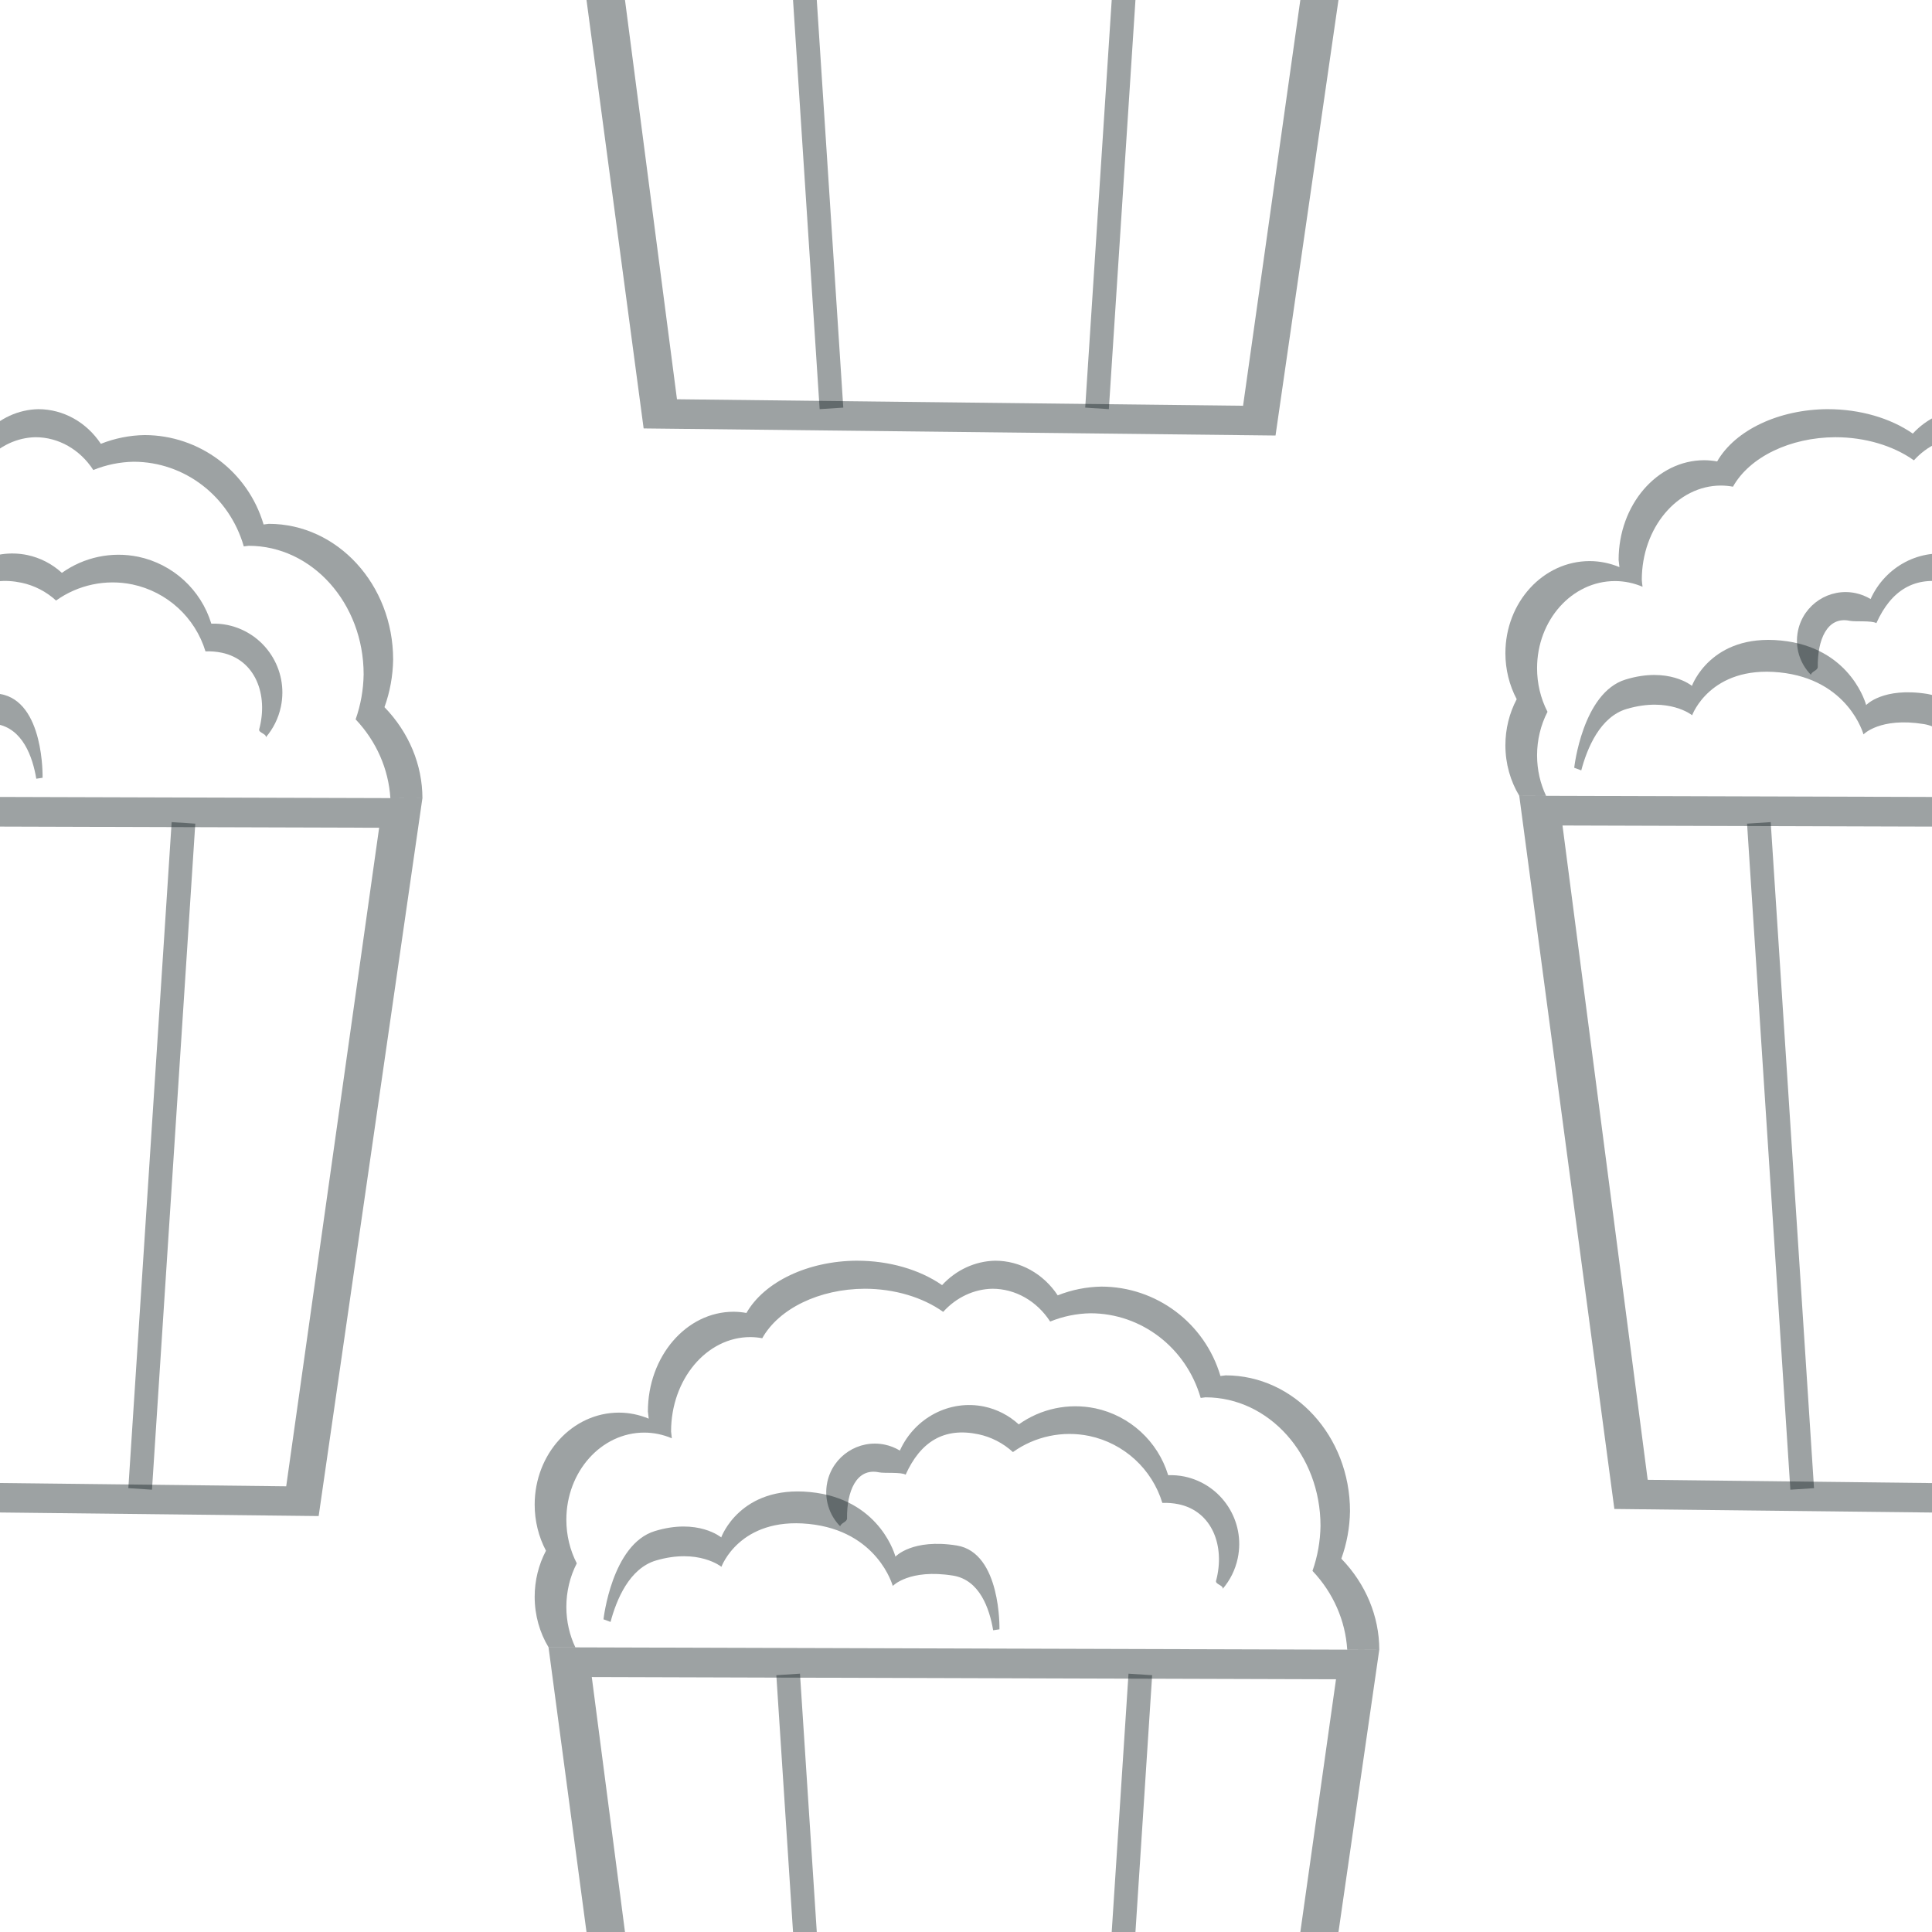
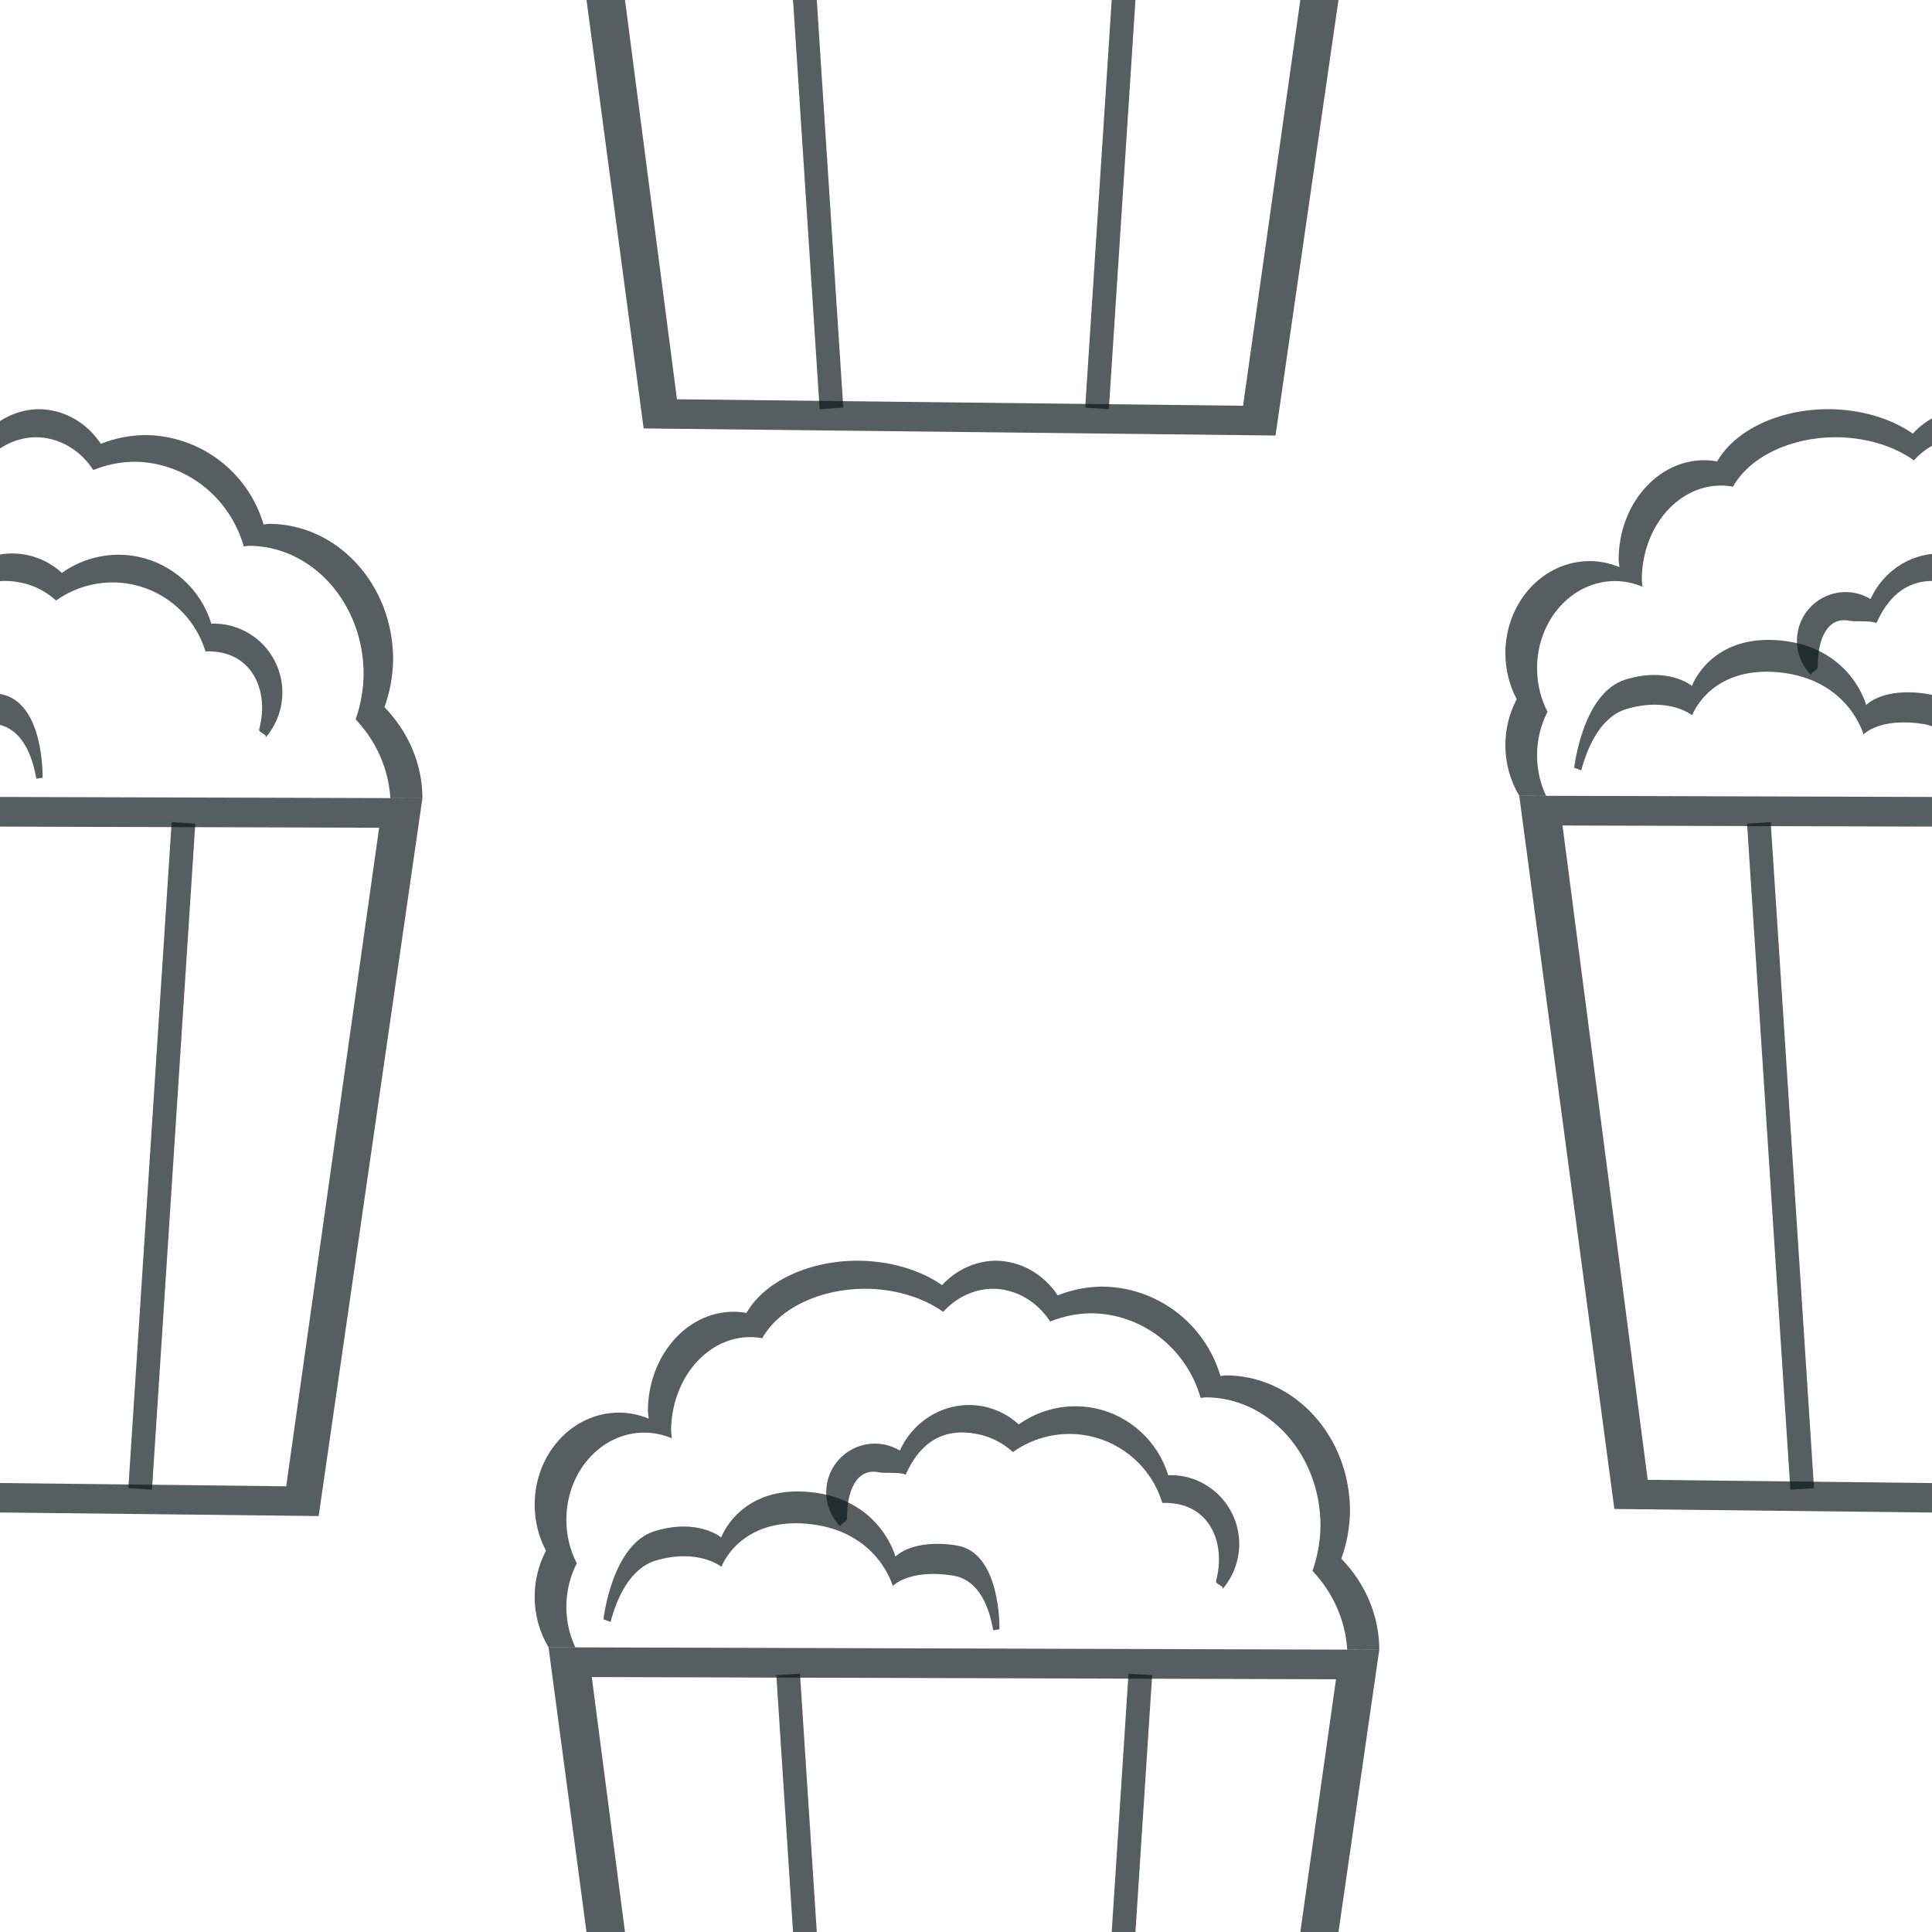
<svg xmlns="http://www.w3.org/2000/svg" width="400" height="400" viewBox="0 0 105.833 105.833" version="1.1" id="svg1">
  <defs id="defs1" />
  <g id="layer1">
    <path style="display:none;fill:#a0a0a0;stroke-width:2.03" d="M 78.657,70.649 60.704,63.804 56.313,24.669 78.657,32.419 Z" id="path1" />
    <path style="display:none;fill:#a0a0a0;stroke-width:2.03" d="m 78.657,70.649 16.661,-6.458 5.683,-39.522 -22.344,7.749 -2e-6,38.231" id="path2" />
-     <path d="m 100.13,22.413 c -2.679,0.011 -5.081,1.144 -6.066,2.864 -0.233,-0.043 -0.468,-0.065 -0.703,-0.067 -2.593,1.65e-4 -4.695,2.446 -4.695,5.462 0.011,0.132 0.026,0.264 0.045,0.394 -0.521,-0.216 -1.073,-0.329 -1.63,-0.33 -2.55,1.95e-4 -4.617,2.258 -4.617,5.043 -1.7e-4,0.885 0.213,1.755 0.619,2.522 -0.405,0.767 -0.619,1.636 -0.619,2.521 -4e-5,1.023 0.28,1.975 0.76,2.769 l 1.469,0.004 c -0.313,-0.662 -0.494,-1.414 -0.494,-2.216 -8e-5,-0.838 0.197,-1.662 0.572,-2.387 -0.375,-0.726 -0.572,-1.549 -0.572,-2.387 1.7e-4,-2.637 1.913,-4.775 4.271,-4.775 0.515,0.002 1.026,0.107 1.507,0.312 -0.018,-0.124 -0.031,-0.248 -0.041,-0.373 -1.5e-4,-2.856 1.944,-5.171 4.343,-5.171 0.218,0.002 0.435,0.022 0.651,0.063 0.911,-1.628 3.132,-2.701 5.611,-2.711 1.615,0.001 3.163,0.457 4.301,1.267 0.714,-0.792 1.681,-1.247 2.694,-1.267 1.257,7.09e-4 2.436,0.67 3.166,1.797 0.704,-0.286 1.453,-0.44 2.21,-0.453 2.788,0.003 5.243,1.889 6.034,4.637 0.088,-0.013 0.177,-0.024 0.265,-0.033 3.479,-1.43e-4 6.3,3.153 6.3,7.042 -0.013,0.845 -0.162,1.68 -0.439,2.466 1.141,1.205 1.803,2.725 1.903,4.315 l 1.756,0.005 c -0.002,-1.835 -0.741,-3.607 -2.079,-4.989 0.3,-0.83 0.461,-1.712 0.475,-2.604 -1.3e-4,-4.108 -3.05,-7.438 -6.811,-7.438 -0.096,0.009 -0.191,0.021 -0.286,0.035 -0.856,-2.902 -3.51,-4.895 -6.524,-4.897 -0.819,0.014 -1.628,0.176 -2.39,0.479 -0.789,-1.19 -2.064,-1.897 -3.423,-1.898 -1.095,0.021 -2.141,0.501 -2.912,1.338 -1.23,-0.855 -2.903,-1.337 -4.649,-1.338 z" style="fill:#0c181a;fill-opacity:0.4;stroke-width:2.003" id="path70" />
-     <path d="m 113.164,30.499 c -1.456,-0.301 -2.972,0.019 -4.182,0.882 -0.535,-0.49 -1.188,-0.827 -1.893,-0.976 -1.888,-0.394 -3.806,0.606 -4.62,2.41 -0.254,-0.153 -0.531,-0.263 -0.82,-0.324 -1.439,-0.304 -2.852,0.617 -3.156,2.056 -0.191,0.907 0.103,1.802 0.707,2.417 0.04,-0.189 0.378,-0.233 0.375,-0.434 -0.019,-1.46 0.503,-2.787 1.754,-2.523 0.29,0.062 1.202,-0.025 1.456,0.128 0.814,-1.804 2.096,-2.608 3.984,-2.214 0.705,0.15 1.358,0.486 1.893,0.976 1.21,-0.864 2.726,-1.184 4.182,-0.882 1.902,0.402 3.436,1.806 4.003,3.666 0.3,-0.011 0.6,0.014 0.894,0.074 1.841,0.389 2.556,2.302 2.049,4.194 -0.052,0.194 0.405,0.24 0.363,0.44 0.398,-0.465 0.689,-1.033 0.824,-1.674 0.431,-2.042 -0.875,-4.046 -2.916,-4.477 -0.294,-0.06 -0.594,-0.085 -0.894,-0.074 -0.567,-1.86 -2.101,-3.264 -4.003,-3.666 z" style="fill:#0c181a;fill-opacity:0.4;stroke-width:2.03" id="path45" />
-     <path d="m 97.911,35.13 c -0.115,-0.017 -0.232,-0.031 -0.353,-0.043 -3.855,-0.38 -4.875,2.484 -4.875,2.484 0,0 -1.276,-1.068 -3.637,-0.347 -2.361,0.721 -2.812,4.833 -2.812,4.833 l 0.386,0.144 c 0.322,-1.212 1.029,-2.94 2.497,-3.368 2.318,-0.677 3.577,0.348 3.577,0.348 0,0 0.989,-2.729 4.78,-2.349 3.791,0.38 4.606,3.398 4.606,3.398 0,0 0.898,-0.952 3.3,-0.567 1.457,0.234 1.998,1.799 2.199,2.995 l 0.345,-0.053 c 0,0 0.103,-4.198 -2.338,-4.591 -2.442,-0.392 -3.36,0.609 -3.36,0.609 0,0 -0.763,-2.963 -4.316,-3.493 z" style="fill:#0c181a;fill-opacity:0.4;stroke-width:3.241" id="path47" />
-     <path d="m 83.223,43.59 5.21,39.07 34.614,0.388 5.411,-37.44 0.272,-1.884 -1.756,-0.005 -42.281,-0.125 -1.469,-0.004 z m 2.369,1.63 0.36,10e-4 40.408,0.122 -0.312,2.206 -0.274,1.945 -4.505,31.924 L 90.259,81.063 85.643,45.61 Z" style="fill:#0c181a;fill-opacity:0.4;stroke-width:2.03" id="path71" />
-     <rect style="fill:#0c181a;fill-opacity:0.4;stroke-width:2.03" id="rect72" width="1.298" height="36.562" x="92.573" y="51.234" transform="rotate(-3.720283)" />
-     <path d="m -5.461,22.413 c -2.679,0.011 -5.081,1.144 -6.066,2.864 -0.233,-0.043 -0.468,-0.065 -0.703,-0.067 -2.593,1.65e-4 -4.695,2.446 -4.695,5.462 0.011,0.132 0.026,0.264 0.045,0.394 -0.521,-0.216 -1.073,-0.329 -1.63,-0.33 -2.55,1.95e-4 -4.617,2.258 -4.617,5.043 -1.7e-4,0.885 0.213,1.755 0.619,2.522 -0.405,0.767 -0.619,1.636 -0.619,2.521 -4e-5,1.023 0.28,1.975 0.76,2.769 l 1.469,0.004 c -0.313,-0.662 -0.494,-1.414 -0.494,-2.216 -8e-5,-0.838 0.197,-1.662 0.572,-2.387 -0.375,-0.726 -0.572,-1.549 -0.572,-2.387 1.7e-4,-2.637 1.913,-4.775 4.271,-4.775 0.515,0.002 1.026,0.107 1.507,0.312 -0.018,-0.124 -0.031,-0.248 -0.041,-0.373 -1.5e-4,-2.856 1.944,-5.171 4.343,-5.171 0.218,0.002 0.435,0.022 0.651,0.063 0.911,-1.628 3.132,-2.701 5.611,-2.711 1.615,0.001 3.163,0.457 4.301,1.267 0.714,-0.792 1.681,-1.247 2.694,-1.267 1.257,7.09e-4 2.436,0.67 3.166,1.797 0.704,-0.286 1.453,-0.44 2.21,-0.453 2.788,0.003 5.243,1.889 6.034,4.637 0.088,-0.013 0.177,-0.024 0.265,-0.033 3.479,-1.43e-4 6.3,3.153 6.3,7.042 -0.013,0.845 -0.162,1.68 -0.439,2.466 1.141,1.205 1.803,2.725 1.903,4.315 l 1.756,0.005 c -0.002,-1.835 -0.741,-3.607 -2.079,-4.989 0.3,-0.83 0.461,-1.712 0.475,-2.604 -1.3e-4,-4.108 -3.05,-7.438 -6.811,-7.438 -0.096,0.009 -0.191,0.021 -0.286,0.035 -0.856,-2.902 -3.51,-4.895 -6.524,-4.897 -0.819,0.014 -1.628,0.176 -2.39,0.479 -0.789,-1.19 -2.064,-1.897 -3.423,-1.898 -1.095,0.021 -2.141,0.501 -2.912,1.338 -1.23,-0.855 -2.903,-1.337 -4.649,-1.338 z" style="fill:#0c181a;fill-opacity:0.4;stroke-width:2.003" id="path70-5" />
-     <path d="m 7.573,30.499 c -1.456,-0.301 -2.972,0.019 -4.182,0.882 -0.535,-0.49 -1.188,-0.827 -1.893,-0.976 -1.888,-0.394 -3.806,0.606 -4.62,2.41 -0.254,-0.153 -0.531,-0.263 -0.82,-0.324 -1.439,-0.304 -2.852,0.617 -3.156,2.056 -0.191,0.907 0.103,1.802 0.707,2.417 0.04,-0.189 0.378,-0.233 0.375,-0.434 -0.019,-1.46 0.503,-2.787 1.754,-2.523 0.29,0.062 1.202,-0.025 1.456,0.128 0.814,-1.804 2.096,-2.608 3.984,-2.214 0.705,0.15 1.358,0.486 1.893,0.976 1.21,-0.864 2.726,-1.184 4.182,-0.882 1.902,0.402 3.436,1.806 4.003,3.666 0.3,-0.011 0.6,0.014 0.894,0.074 1.841,0.389 2.556,2.302 2.049,4.194 -0.052,0.194 0.405,0.24 0.363,0.44 0.398,-0.465 0.689,-1.033 0.824,-1.674 0.431,-2.042 -0.875,-4.046 -2.916,-4.477 -0.294,-0.06 -0.594,-0.085 -0.894,-0.074 -0.567,-1.86 -2.101,-3.264 -4.003,-3.666 z" style="fill:#0c181a;fill-opacity:0.4;stroke-width:2.03" id="path45-66" />
-     <path d="m -7.68,35.13 c -0.115,-0.017 -0.232,-0.031 -0.353,-0.043 -3.855,-0.38 -4.875,2.484 -4.875,2.484 0,0 -1.276,-1.068 -3.637,-0.347 -2.361,0.721 -2.812,4.833 -2.812,4.833 l 0.386,0.144 c 0.322,-1.212 1.029,-2.94 2.497,-3.368 2.318,-0.677 3.577,0.348 3.577,0.348 0,0 0.989,-2.729 4.78,-2.349 3.791,0.38 4.606,3.398 4.606,3.398 0,0 0.898,-0.952 3.3,-0.567 1.457,0.234 1.998,1.799 2.199,2.995 l 0.345,-0.053 c 0,0 0.103,-4.198 -2.338,-4.591 -2.442,-0.392 -3.36,0.609 -3.36,0.609 0,0 -0.763,-2.963 -4.316,-3.493 z" style="fill:#0c181a;fill-opacity:0.4;stroke-width:3.241" id="path47-77" />
-     <path d="m -22.368,43.59 5.21,39.07 34.614,0.388 5.411,-37.44 0.272,-1.884 -1.756,-0.005 -42.281,-0.125 -1.469,-0.004 z m 2.369,1.63 0.36,10e-4 40.408,0.122 -0.312,2.206 -0.274,1.945 -4.505,31.924 -31.01,-0.356 -4.616,-35.453 z" style="fill:#0c181a;fill-opacity:0.4;stroke-width:2.03" id="path71-6" />
-     <rect style="fill:#0c181a;fill-opacity:0.4;stroke-width:2.03" id="rect72-5-3" width="1.298" height="36.562" x="-13.603" y="44.33" transform="matrix(-0.9978927,-0.06488558,-0.06488558,0.9978927,0,0)" />
-     <path d="m 30.048,-15.601 5.21,39.07 34.614,0.388 5.411,-37.44 0.272,-1.884 -1.756,-0.005 -42.281,-0.125 -1.469,-0.004 z m 2.369,1.63 0.36,0.001 40.408,0.122 -0.312,2.206 -0.274,1.945 -4.505,31.924 -31.01,-0.356 -4.616,-35.453 z" style="fill:#0c181a;fill-opacity:0.4;stroke-width:2.03" id="path71-0" />
-     <rect style="fill:#0c181a;fill-opacity:0.4;stroke-width:2.03" id="rect72-1" width="1.298" height="36.562" x="43.35" y="-11.283" transform="rotate(-3.720283)" />
-     <rect style="fill:#0c181a;fill-opacity:0.4;stroke-width:2.03" id="rect72-5-6" width="1.298" height="36.562" x="-62.068" y="-18.138" transform="matrix(-0.9978927,-0.06488558,-0.06488558,0.9978927,0,0)" />
-     <path d="m 46.955,69.059 c -2.679,0.011 -5.081,1.144 -6.066,2.864 -0.233,-0.043 -0.468,-0.065 -0.703,-0.067 -2.593,1.65e-4 -4.695,2.446 -4.695,5.462 0.011,0.132 0.026,0.264 0.045,0.394 -0.521,-0.216 -1.073,-0.329 -1.63,-0.33 -2.55,1.95e-4 -4.617,2.258 -4.617,5.043 -1.7e-4,0.885 0.213,1.755 0.619,2.522 -0.405,0.767 -0.619,1.636 -0.619,2.521 -3.3e-5,1.023 0.28,1.975 0.76,2.769 l 1.469,0.004 c -0.313,-0.662 -0.494,-1.414 -0.494,-2.216 -7.8e-5,-0.838 0.197,-1.662 0.572,-2.387 -0.375,-0.726 -0.572,-1.549 -0.572,-2.387 1.66e-4,-2.637 1.913,-4.775 4.271,-4.775 0.515,0.002 1.026,0.107 1.507,0.312 -0.018,-0.124 -0.031,-0.248 -0.041,-0.373 -1.49e-4,-2.856 1.944,-5.171 4.343,-5.171 0.218,0.002 0.435,0.022 0.651,0.063 0.911,-1.628 3.132,-2.701 5.611,-2.711 1.615,0.001 3.163,0.457 4.301,1.267 0.714,-0.792 1.681,-1.247 2.694,-1.267 1.257,7.09e-4 2.436,0.67 3.166,1.797 0.704,-0.286 1.453,-0.44 2.21,-0.453 2.788,0.003 5.243,1.889 6.034,4.637 0.088,-0.013 0.177,-0.024 0.265,-0.033 3.479,-1.43e-4 6.3,3.153 6.3,7.042 -0.013,0.845 -0.162,1.68 -0.439,2.466 1.141,1.205 1.803,2.725 1.903,4.315 l 1.756,0.005 c -0.002,-1.835 -0.741,-3.607 -2.079,-4.989 0.3,-0.83 0.461,-1.712 0.475,-2.604 -1.3e-4,-4.108 -3.05,-7.438 -6.811,-7.438 -0.096,0.009 -0.191,0.021 -0.286,0.035 -0.856,-2.902 -3.51,-4.895 -6.524,-4.897 -0.819,0.014 -1.628,0.176 -2.39,0.479 -0.789,-1.19 -2.064,-1.897 -3.423,-1.898 -1.095,0.021 -2.141,0.501 -2.912,1.338 -1.23,-0.855 -2.903,-1.337 -4.649,-1.338 z" style="fill:#0c181a;fill-opacity:0.4;stroke-width:2.003" id="path70-8-7" />
-     <path d="m 59.989,77.145 c -1.456,-0.301 -2.972,0.019 -4.182,0.882 -0.535,-0.49 -1.188,-0.827 -1.893,-0.976 -1.888,-0.394 -3.806,0.606 -4.62,2.41 -0.254,-0.153 -0.531,-0.263 -0.82,-0.324 -1.439,-0.304 -2.852,0.617 -3.156,2.056 -0.191,0.907 0.103,1.802 0.707,2.417 0.04,-0.189 0.378,-0.233 0.375,-0.434 -0.019,-1.46 0.503,-2.787 1.754,-2.523 0.29,0.062 1.202,-0.025 1.456,0.128 0.814,-1.804 2.096,-2.608 3.984,-2.214 0.705,0.15 1.358,0.486 1.893,0.976 1.21,-0.864 2.726,-1.184 4.182,-0.882 1.902,0.402 3.436,1.806 4.003,3.666 0.3,-0.011 0.6,0.014 0.894,0.074 1.841,0.389 2.556,2.302 2.049,4.194 -0.052,0.194 0.405,0.24 0.363,0.44 0.398,-0.465 0.689,-1.033 0.824,-1.674 0.431,-2.042 -0.875,-4.046 -2.916,-4.477 -0.294,-0.06 -0.594,-0.085 -0.894,-0.074 -0.567,-1.86 -2.101,-3.264 -4.003,-3.666 z" style="fill:#0c181a;fill-opacity:0.4;stroke-width:2.03" id="path45-6-3" />
-     <path d="m 44.736,81.777 c -0.115,-0.017 -0.232,-0.031 -0.353,-0.043 -3.855,-0.38 -4.875,2.484 -4.875,2.484 0,0 -1.276,-1.068 -3.637,-0.347 -2.361,0.721 -2.812,4.833 -2.812,4.833 l 0.386,0.144 c 0.322,-1.212 1.029,-2.94 2.497,-3.368 2.318,-0.677 3.577,0.348 3.577,0.348 0,0 0.989,-2.729 4.78,-2.349 3.791,0.38 4.606,3.398 4.606,3.398 0,0 0.898,-0.952 3.3,-0.567 1.457,0.234 1.998,1.799 2.199,2.995 l 0.345,-0.053 c 0,0 0.103,-4.198 -2.338,-4.591 -2.442,-0.392 -3.36,0.609 -3.36,0.609 0,0 -0.763,-2.963 -4.316,-3.493 z" style="fill:#0c181a;fill-opacity:0.4;stroke-width:3.241" id="path47-7-6" />
-     <path d="m 30.048,90.237 5.21,39.07 34.614,0.388 5.411,-37.44 0.272,-1.884 -1.756,-0.005 -42.281,-0.125 -1.469,-0.004 z m 2.369,1.63 0.36,0.001 40.408,0.122 -0.312,2.206 -0.274,1.945 -4.505,31.924 -31.01,-0.356 -4.616,-35.453 z" style="fill:#0c181a;fill-opacity:0.4;stroke-width:2.03" id="path71-0-1" />
-     <rect style="fill:#0c181a;fill-opacity:0.4;stroke-width:2.03" id="rect72-1-1" width="1.298" height="36.562" x="36.483" y="94.331" transform="rotate(-3.720283)" />
-     <rect style="fill:#0c181a;fill-opacity:0.4;stroke-width:2.03" id="rect72-5-6-1" width="1.298" height="36.562" x="-68.935" y="87.477" transform="matrix(-0.9978927,-0.06488558,-0.06488558,0.9978927,0,0)" />
+     <path d="m 100.13,22.413 c -2.679,0.011 -5.081,1.144 -6.066,2.864 -0.233,-0.043 -0.468,-0.065 -0.703,-0.067 -2.593,1.65e-4 -4.695,2.446 -4.695,5.462 0.011,0.132 0.026,0.264 0.045,0.394 -0.521,-0.216 -1.073,-0.329 -1.63,-0.33 -2.55,1.95e-4 -4.617,2.258 -4.617,5.043 -1.7e-4,0.885 0.213,1.755 0.619,2.522 -0.405,0.767 -0.619,1.636 -0.619,2.521 -4e-5,1.023 0.28,1.975 0.76,2.769 l 1.469,0.004 c -0.313,-0.662 -0.494,-1.414 -0.494,-2.216 -8e-5,-0.838 0.197,-1.662 0.572,-2.387 -0.375,-0.726 -0.572,-1.549 -0.572,-2.387 1.7e-4,-2.637 1.913,-4.775 4.271,-4.775 0.515,0.002 1.026,0.107 1.507,0.312 -0.018,-0.124 -0.031,-0.248 -0.041,-0.373 -1.5e-4,-2.856 1.944,-5.171 4.343,-5.171 0.218,0.002 0.435,0.022 0.651,0.063 0.911,-1.628 3.132,-2.701 5.611,-2.711 1.615,0.001 3.163,0.457 4.301,1.267 0.714,-0.792 1.681,-1.247 2.694,-1.267 1.257,7.09e-4 2.436,0.67 3.166,1.797 0.704,-0.286 1.453,-0.44 2.21,-0.453 2.788,0.003 5.243,1.889 6.034,4.637 0.088,-0.013 0.177,-0.024 0.265,-0.033 3.479,-1.43e-4 6.3,3.153 6.3,7.042 -0.013,0.845 -0.162,1.68 -0.439,2.466 1.141,1.205 1.803,2.725 1.903,4.315 l 1.756,0.005 c -0.002,-1.835 -0.741,-3.607 -2.079,-4.989 0.3,-0.83 0.461,-1.712 0.475,-2.604 -1.3e-4,-4.108 -3.05,-7.438 -6.811,-7.438 -0.096,0.009 -0.191,0.021 -0.286,0.035 -0.856,-2.902 -3.51,-4.895 -6.524,-4.897 -0.819,0.014 -1.628,0.176 -2.39,0.479 -0.789,-1.19 -2.064,-1.897 -3.423,-1.898 -1.095,0.021 -2.141,0.501 -2.912,1.338 -1.23,-0.855 -2.903,-1.337 -4.649,-1.338 z" style="fill:#0c181a;fill-opacity:0.695;stroke-width:2.003" id="path70" />
+     <path d="m 113.164,30.499 c -1.456,-0.301 -2.972,0.019 -4.182,0.882 -0.535,-0.49 -1.188,-0.827 -1.893,-0.976 -1.888,-0.394 -3.806,0.606 -4.62,2.41 -0.254,-0.153 -0.531,-0.263 -0.82,-0.324 -1.439,-0.304 -2.852,0.617 -3.156,2.056 -0.191,0.907 0.103,1.802 0.707,2.417 0.04,-0.189 0.378,-0.233 0.375,-0.434 -0.019,-1.46 0.503,-2.787 1.754,-2.523 0.29,0.062 1.202,-0.025 1.456,0.128 0.814,-1.804 2.096,-2.608 3.984,-2.214 0.705,0.15 1.358,0.486 1.893,0.976 1.21,-0.864 2.726,-1.184 4.182,-0.882 1.902,0.402 3.436,1.806 4.003,3.666 0.3,-0.011 0.6,0.014 0.894,0.074 1.841,0.389 2.556,2.302 2.049,4.194 -0.052,0.194 0.405,0.24 0.363,0.44 0.398,-0.465 0.689,-1.033 0.824,-1.674 0.431,-2.042 -0.875,-4.046 -2.916,-4.477 -0.294,-0.06 -0.594,-0.085 -0.894,-0.074 -0.567,-1.86 -2.101,-3.264 -4.003,-3.666 z" style="fill:#0c181a;fill-opacity:0.695;stroke-width:2.03" id="path45" />
+     <path d="m 97.911,35.13 c -0.115,-0.017 -0.232,-0.031 -0.353,-0.043 -3.855,-0.38 -4.875,2.484 -4.875,2.484 0,0 -1.276,-1.068 -3.637,-0.347 -2.361,0.721 -2.812,4.833 -2.812,4.833 l 0.386,0.144 c 0.322,-1.212 1.029,-2.94 2.497,-3.368 2.318,-0.677 3.577,0.348 3.577,0.348 0,0 0.989,-2.729 4.78,-2.349 3.791,0.38 4.606,3.398 4.606,3.398 0,0 0.898,-0.952 3.3,-0.567 1.457,0.234 1.998,1.799 2.199,2.995 l 0.345,-0.053 c 0,0 0.103,-4.198 -2.338,-4.591 -2.442,-0.392 -3.36,0.609 -3.36,0.609 0,0 -0.763,-2.963 -4.316,-3.493 z" style="fill:#0c181a;fill-opacity:0.695;stroke-width:3.241" id="path47" />
+     <path d="m 83.223,43.59 5.21,39.07 34.614,0.388 5.411,-37.44 0.272,-1.884 -1.756,-0.005 -42.281,-0.125 -1.469,-0.004 z m 2.369,1.63 0.36,10e-4 40.408,0.122 -0.312,2.206 -0.274,1.945 -4.505,31.924 L 90.259,81.063 85.643,45.61 Z" style="fill:#0c181a;fill-opacity:0.695;stroke-width:2.03" id="path71" />
+     <rect style="fill:#0c181a;fill-opacity:0.695;stroke-width:2.03" id="rect72" width="1.298" height="36.562" x="92.573" y="51.234" transform="rotate(-3.720283)" />
+     <path d="m -5.461,22.413 c -2.679,0.011 -5.081,1.144 -6.066,2.864 -0.233,-0.043 -0.468,-0.065 -0.703,-0.067 -2.593,1.65e-4 -4.695,2.446 -4.695,5.462 0.011,0.132 0.026,0.264 0.045,0.394 -0.521,-0.216 -1.073,-0.329 -1.63,-0.33 -2.55,1.95e-4 -4.617,2.258 -4.617,5.043 -1.7e-4,0.885 0.213,1.755 0.619,2.522 -0.405,0.767 -0.619,1.636 -0.619,2.521 -4e-5,1.023 0.28,1.975 0.76,2.769 l 1.469,0.004 c -0.313,-0.662 -0.494,-1.414 -0.494,-2.216 -8e-5,-0.838 0.197,-1.662 0.572,-2.387 -0.375,-0.726 -0.572,-1.549 -0.572,-2.387 1.7e-4,-2.637 1.913,-4.775 4.271,-4.775 0.515,0.002 1.026,0.107 1.507,0.312 -0.018,-0.124 -0.031,-0.248 -0.041,-0.373 -1.5e-4,-2.856 1.944,-5.171 4.343,-5.171 0.218,0.002 0.435,0.022 0.651,0.063 0.911,-1.628 3.132,-2.701 5.611,-2.711 1.615,0.001 3.163,0.457 4.301,1.267 0.714,-0.792 1.681,-1.247 2.694,-1.267 1.257,7.09e-4 2.436,0.67 3.166,1.797 0.704,-0.286 1.453,-0.44 2.21,-0.453 2.788,0.003 5.243,1.889 6.034,4.637 0.088,-0.013 0.177,-0.024 0.265,-0.033 3.479,-1.43e-4 6.3,3.153 6.3,7.042 -0.013,0.845 -0.162,1.68 -0.439,2.466 1.141,1.205 1.803,2.725 1.903,4.315 l 1.756,0.005 c -0.002,-1.835 -0.741,-3.607 -2.079,-4.989 0.3,-0.83 0.461,-1.712 0.475,-2.604 -1.3e-4,-4.108 -3.05,-7.438 -6.811,-7.438 -0.096,0.009 -0.191,0.021 -0.286,0.035 -0.856,-2.902 -3.51,-4.895 -6.524,-4.897 -0.819,0.014 -1.628,0.176 -2.39,0.479 -0.789,-1.19 -2.064,-1.897 -3.423,-1.898 -1.095,0.021 -2.141,0.501 -2.912,1.338 -1.23,-0.855 -2.903,-1.337 -4.649,-1.338 z" style="fill:#0c181a;fill-opacity:0.695;stroke-width:2.003" id="path70-5" />
+     <path d="m 7.573,30.499 c -1.456,-0.301 -2.972,0.019 -4.182,0.882 -0.535,-0.49 -1.188,-0.827 -1.893,-0.976 -1.888,-0.394 -3.806,0.606 -4.62,2.41 -0.254,-0.153 -0.531,-0.263 -0.82,-0.324 -1.439,-0.304 -2.852,0.617 -3.156,2.056 -0.191,0.907 0.103,1.802 0.707,2.417 0.04,-0.189 0.378,-0.233 0.375,-0.434 -0.019,-1.46 0.503,-2.787 1.754,-2.523 0.29,0.062 1.202,-0.025 1.456,0.128 0.814,-1.804 2.096,-2.608 3.984,-2.214 0.705,0.15 1.358,0.486 1.893,0.976 1.21,-0.864 2.726,-1.184 4.182,-0.882 1.902,0.402 3.436,1.806 4.003,3.666 0.3,-0.011 0.6,0.014 0.894,0.074 1.841,0.389 2.556,2.302 2.049,4.194 -0.052,0.194 0.405,0.24 0.363,0.44 0.398,-0.465 0.689,-1.033 0.824,-1.674 0.431,-2.042 -0.875,-4.046 -2.916,-4.477 -0.294,-0.06 -0.594,-0.085 -0.894,-0.074 -0.567,-1.86 -2.101,-3.264 -4.003,-3.666 z" style="fill:#0c181a;fill-opacity:0.695;stroke-width:2.03" id="path45-66" />
+     <path d="m -7.68,35.13 c -0.115,-0.017 -0.232,-0.031 -0.353,-0.043 -3.855,-0.38 -4.875,2.484 -4.875,2.484 0,0 -1.276,-1.068 -3.637,-0.347 -2.361,0.721 -2.812,4.833 -2.812,4.833 l 0.386,0.144 c 0.322,-1.212 1.029,-2.94 2.497,-3.368 2.318,-0.677 3.577,0.348 3.577,0.348 0,0 0.989,-2.729 4.78,-2.349 3.791,0.38 4.606,3.398 4.606,3.398 0,0 0.898,-0.952 3.3,-0.567 1.457,0.234 1.998,1.799 2.199,2.995 l 0.345,-0.053 c 0,0 0.103,-4.198 -2.338,-4.591 -2.442,-0.392 -3.36,0.609 -3.36,0.609 0,0 -0.763,-2.963 -4.316,-3.493 z" style="fill:#0c181a;fill-opacity:0.695;stroke-width:3.241" id="path47-77" />
+     <path d="m -22.368,43.59 5.21,39.07 34.614,0.388 5.411,-37.44 0.272,-1.884 -1.756,-0.005 -42.281,-0.125 -1.469,-0.004 z m 2.369,1.63 0.36,10e-4 40.408,0.122 -0.312,2.206 -0.274,1.945 -4.505,31.924 -31.01,-0.356 -4.616,-35.453 z" style="fill:#0c181a;fill-opacity:0.695;stroke-width:2.03" id="path71-6" />
+     <rect style="fill:#0c181a;fill-opacity:0.695;stroke-width:2.03" id="rect72-5-3" width="1.298" height="36.562" x="-13.603" y="44.33" transform="matrix(-0.9978927,-0.06488558,-0.06488558,0.9978927,0,0)" />
+     <path d="m 30.048,-15.601 5.21,39.07 34.614,0.388 5.411,-37.44 0.272,-1.884 -1.756,-0.005 -42.281,-0.125 -1.469,-0.004 z m 2.369,1.63 0.36,0.001 40.408,0.122 -0.312,2.206 -0.274,1.945 -4.505,31.924 -31.01,-0.356 -4.616,-35.453 z" style="fill:#0c181a;fill-opacity:0.695;stroke-width:2.03" id="path71-0" />
+     <rect style="fill:#0c181a;fill-opacity:0.695;stroke-width:2.03" id="rect72-1" width="1.298" height="36.562" x="43.35" y="-11.283" transform="rotate(-3.720283)" />
+     <rect style="fill:#0c181a;fill-opacity:0.695;stroke-width:2.03" id="rect72-5-6" width="1.298" height="36.562" x="-62.068" y="-18.138" transform="matrix(-0.9978927,-0.06488558,-0.06488558,0.9978927,0,0)" />
+     <path d="m 46.955,69.059 c -2.679,0.011 -5.081,1.144 -6.066,2.864 -0.233,-0.043 -0.468,-0.065 -0.703,-0.067 -2.593,1.65e-4 -4.695,2.446 -4.695,5.462 0.011,0.132 0.026,0.264 0.045,0.394 -0.521,-0.216 -1.073,-0.329 -1.63,-0.33 -2.55,1.95e-4 -4.617,2.258 -4.617,5.043 -1.7e-4,0.885 0.213,1.755 0.619,2.522 -0.405,0.767 -0.619,1.636 -0.619,2.521 -3.3e-5,1.023 0.28,1.975 0.76,2.769 l 1.469,0.004 c -0.313,-0.662 -0.494,-1.414 -0.494,-2.216 -7.8e-5,-0.838 0.197,-1.662 0.572,-2.387 -0.375,-0.726 -0.572,-1.549 -0.572,-2.387 1.66e-4,-2.637 1.913,-4.775 4.271,-4.775 0.515,0.002 1.026,0.107 1.507,0.312 -0.018,-0.124 -0.031,-0.248 -0.041,-0.373 -1.49e-4,-2.856 1.944,-5.171 4.343,-5.171 0.218,0.002 0.435,0.022 0.651,0.063 0.911,-1.628 3.132,-2.701 5.611,-2.711 1.615,0.001 3.163,0.457 4.301,1.267 0.714,-0.792 1.681,-1.247 2.694,-1.267 1.257,7.09e-4 2.436,0.67 3.166,1.797 0.704,-0.286 1.453,-0.44 2.21,-0.453 2.788,0.003 5.243,1.889 6.034,4.637 0.088,-0.013 0.177,-0.024 0.265,-0.033 3.479,-1.43e-4 6.3,3.153 6.3,7.042 -0.013,0.845 -0.162,1.68 -0.439,2.466 1.141,1.205 1.803,2.725 1.903,4.315 l 1.756,0.005 c -0.002,-1.835 -0.741,-3.607 -2.079,-4.989 0.3,-0.83 0.461,-1.712 0.475,-2.604 -1.3e-4,-4.108 -3.05,-7.438 -6.811,-7.438 -0.096,0.009 -0.191,0.021 -0.286,0.035 -0.856,-2.902 -3.51,-4.895 -6.524,-4.897 -0.819,0.014 -1.628,0.176 -2.39,0.479 -0.789,-1.19 -2.064,-1.897 -3.423,-1.898 -1.095,0.021 -2.141,0.501 -2.912,1.338 -1.23,-0.855 -2.903,-1.337 -4.649,-1.338 z" style="fill:#0c181a;fill-opacity:0.695;stroke-width:2.003" id="path70-8-7" />
+     <path d="m 59.989,77.145 c -1.456,-0.301 -2.972,0.019 -4.182,0.882 -0.535,-0.49 -1.188,-0.827 -1.893,-0.976 -1.888,-0.394 -3.806,0.606 -4.62,2.41 -0.254,-0.153 -0.531,-0.263 -0.82,-0.324 -1.439,-0.304 -2.852,0.617 -3.156,2.056 -0.191,0.907 0.103,1.802 0.707,2.417 0.04,-0.189 0.378,-0.233 0.375,-0.434 -0.019,-1.46 0.503,-2.787 1.754,-2.523 0.29,0.062 1.202,-0.025 1.456,0.128 0.814,-1.804 2.096,-2.608 3.984,-2.214 0.705,0.15 1.358,0.486 1.893,0.976 1.21,-0.864 2.726,-1.184 4.182,-0.882 1.902,0.402 3.436,1.806 4.003,3.666 0.3,-0.011 0.6,0.014 0.894,0.074 1.841,0.389 2.556,2.302 2.049,4.194 -0.052,0.194 0.405,0.24 0.363,0.44 0.398,-0.465 0.689,-1.033 0.824,-1.674 0.431,-2.042 -0.875,-4.046 -2.916,-4.477 -0.294,-0.06 -0.594,-0.085 -0.894,-0.074 -0.567,-1.86 -2.101,-3.264 -4.003,-3.666 z" style="fill:#0c181a;fill-opacity:0.695;stroke-width:2.03" id="path45-6-3" />
+     <path d="m 44.736,81.777 c -0.115,-0.017 -0.232,-0.031 -0.353,-0.043 -3.855,-0.38 -4.875,2.484 -4.875,2.484 0,0 -1.276,-1.068 -3.637,-0.347 -2.361,0.721 -2.812,4.833 -2.812,4.833 l 0.386,0.144 c 0.322,-1.212 1.029,-2.94 2.497,-3.368 2.318,-0.677 3.577,0.348 3.577,0.348 0,0 0.989,-2.729 4.78,-2.349 3.791,0.38 4.606,3.398 4.606,3.398 0,0 0.898,-0.952 3.3,-0.567 1.457,0.234 1.998,1.799 2.199,2.995 l 0.345,-0.053 c 0,0 0.103,-4.198 -2.338,-4.591 -2.442,-0.392 -3.36,0.609 -3.36,0.609 0,0 -0.763,-2.963 -4.316,-3.493 z" style="fill:#0c181a;fill-opacity:0.695;stroke-width:3.241" id="path47-7-6" />
+     <path d="m 30.048,90.237 5.21,39.07 34.614,0.388 5.411,-37.44 0.272,-1.884 -1.756,-0.005 -42.281,-0.125 -1.469,-0.004 z m 2.369,1.63 0.36,0.001 40.408,0.122 -0.312,2.206 -0.274,1.945 -4.505,31.924 -31.01,-0.356 -4.616,-35.453 z" style="fill:#0c181a;fill-opacity:0.695;stroke-width:2.03" id="path71-0-1" />
+     <rect style="fill:#0c181a;fill-opacity:0.695;stroke-width:2.03" id="rect72-1-1" width="1.298" height="36.562" x="36.483" y="94.331" transform="rotate(-3.720283)" />
+     <rect style="fill:#0c181a;fill-opacity:0.695;stroke-width:2.03" id="rect72-5-6-1" width="1.298" height="36.562" x="-68.935" y="87.477" transform="matrix(-0.9978927,-0.06488558,-0.06488558,0.9978927,0,0)" />
  </g>
</svg>
